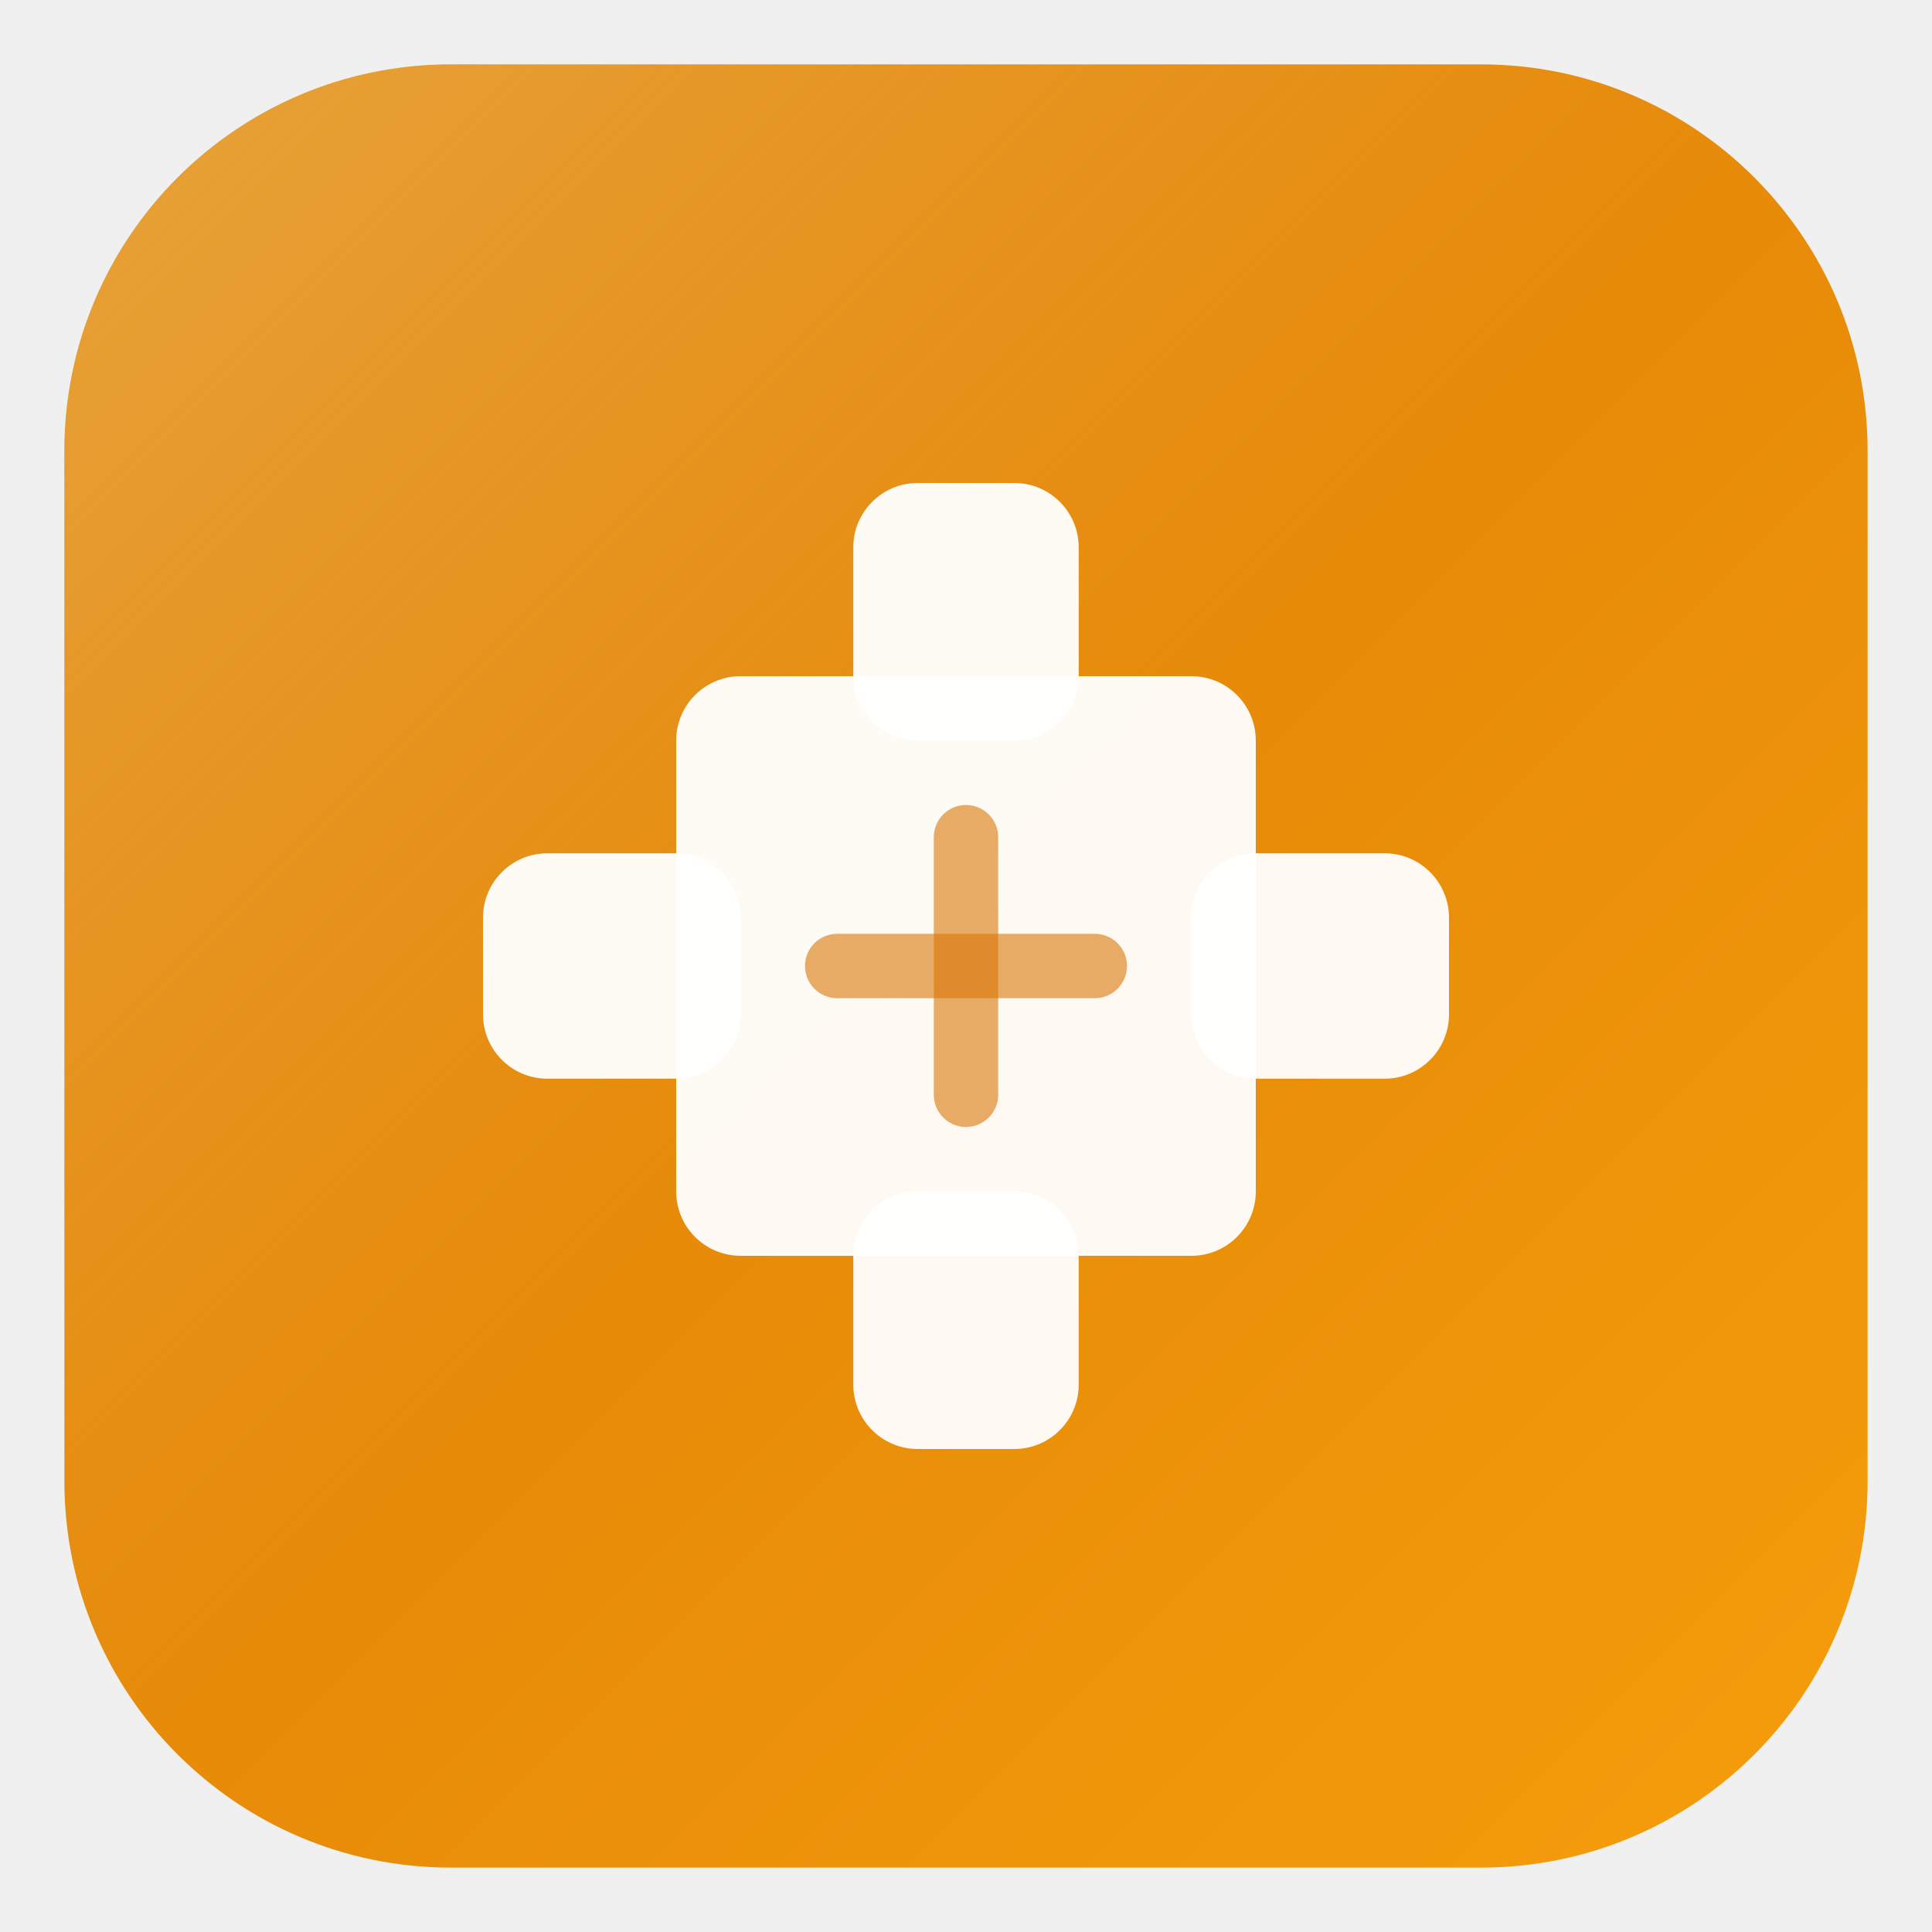
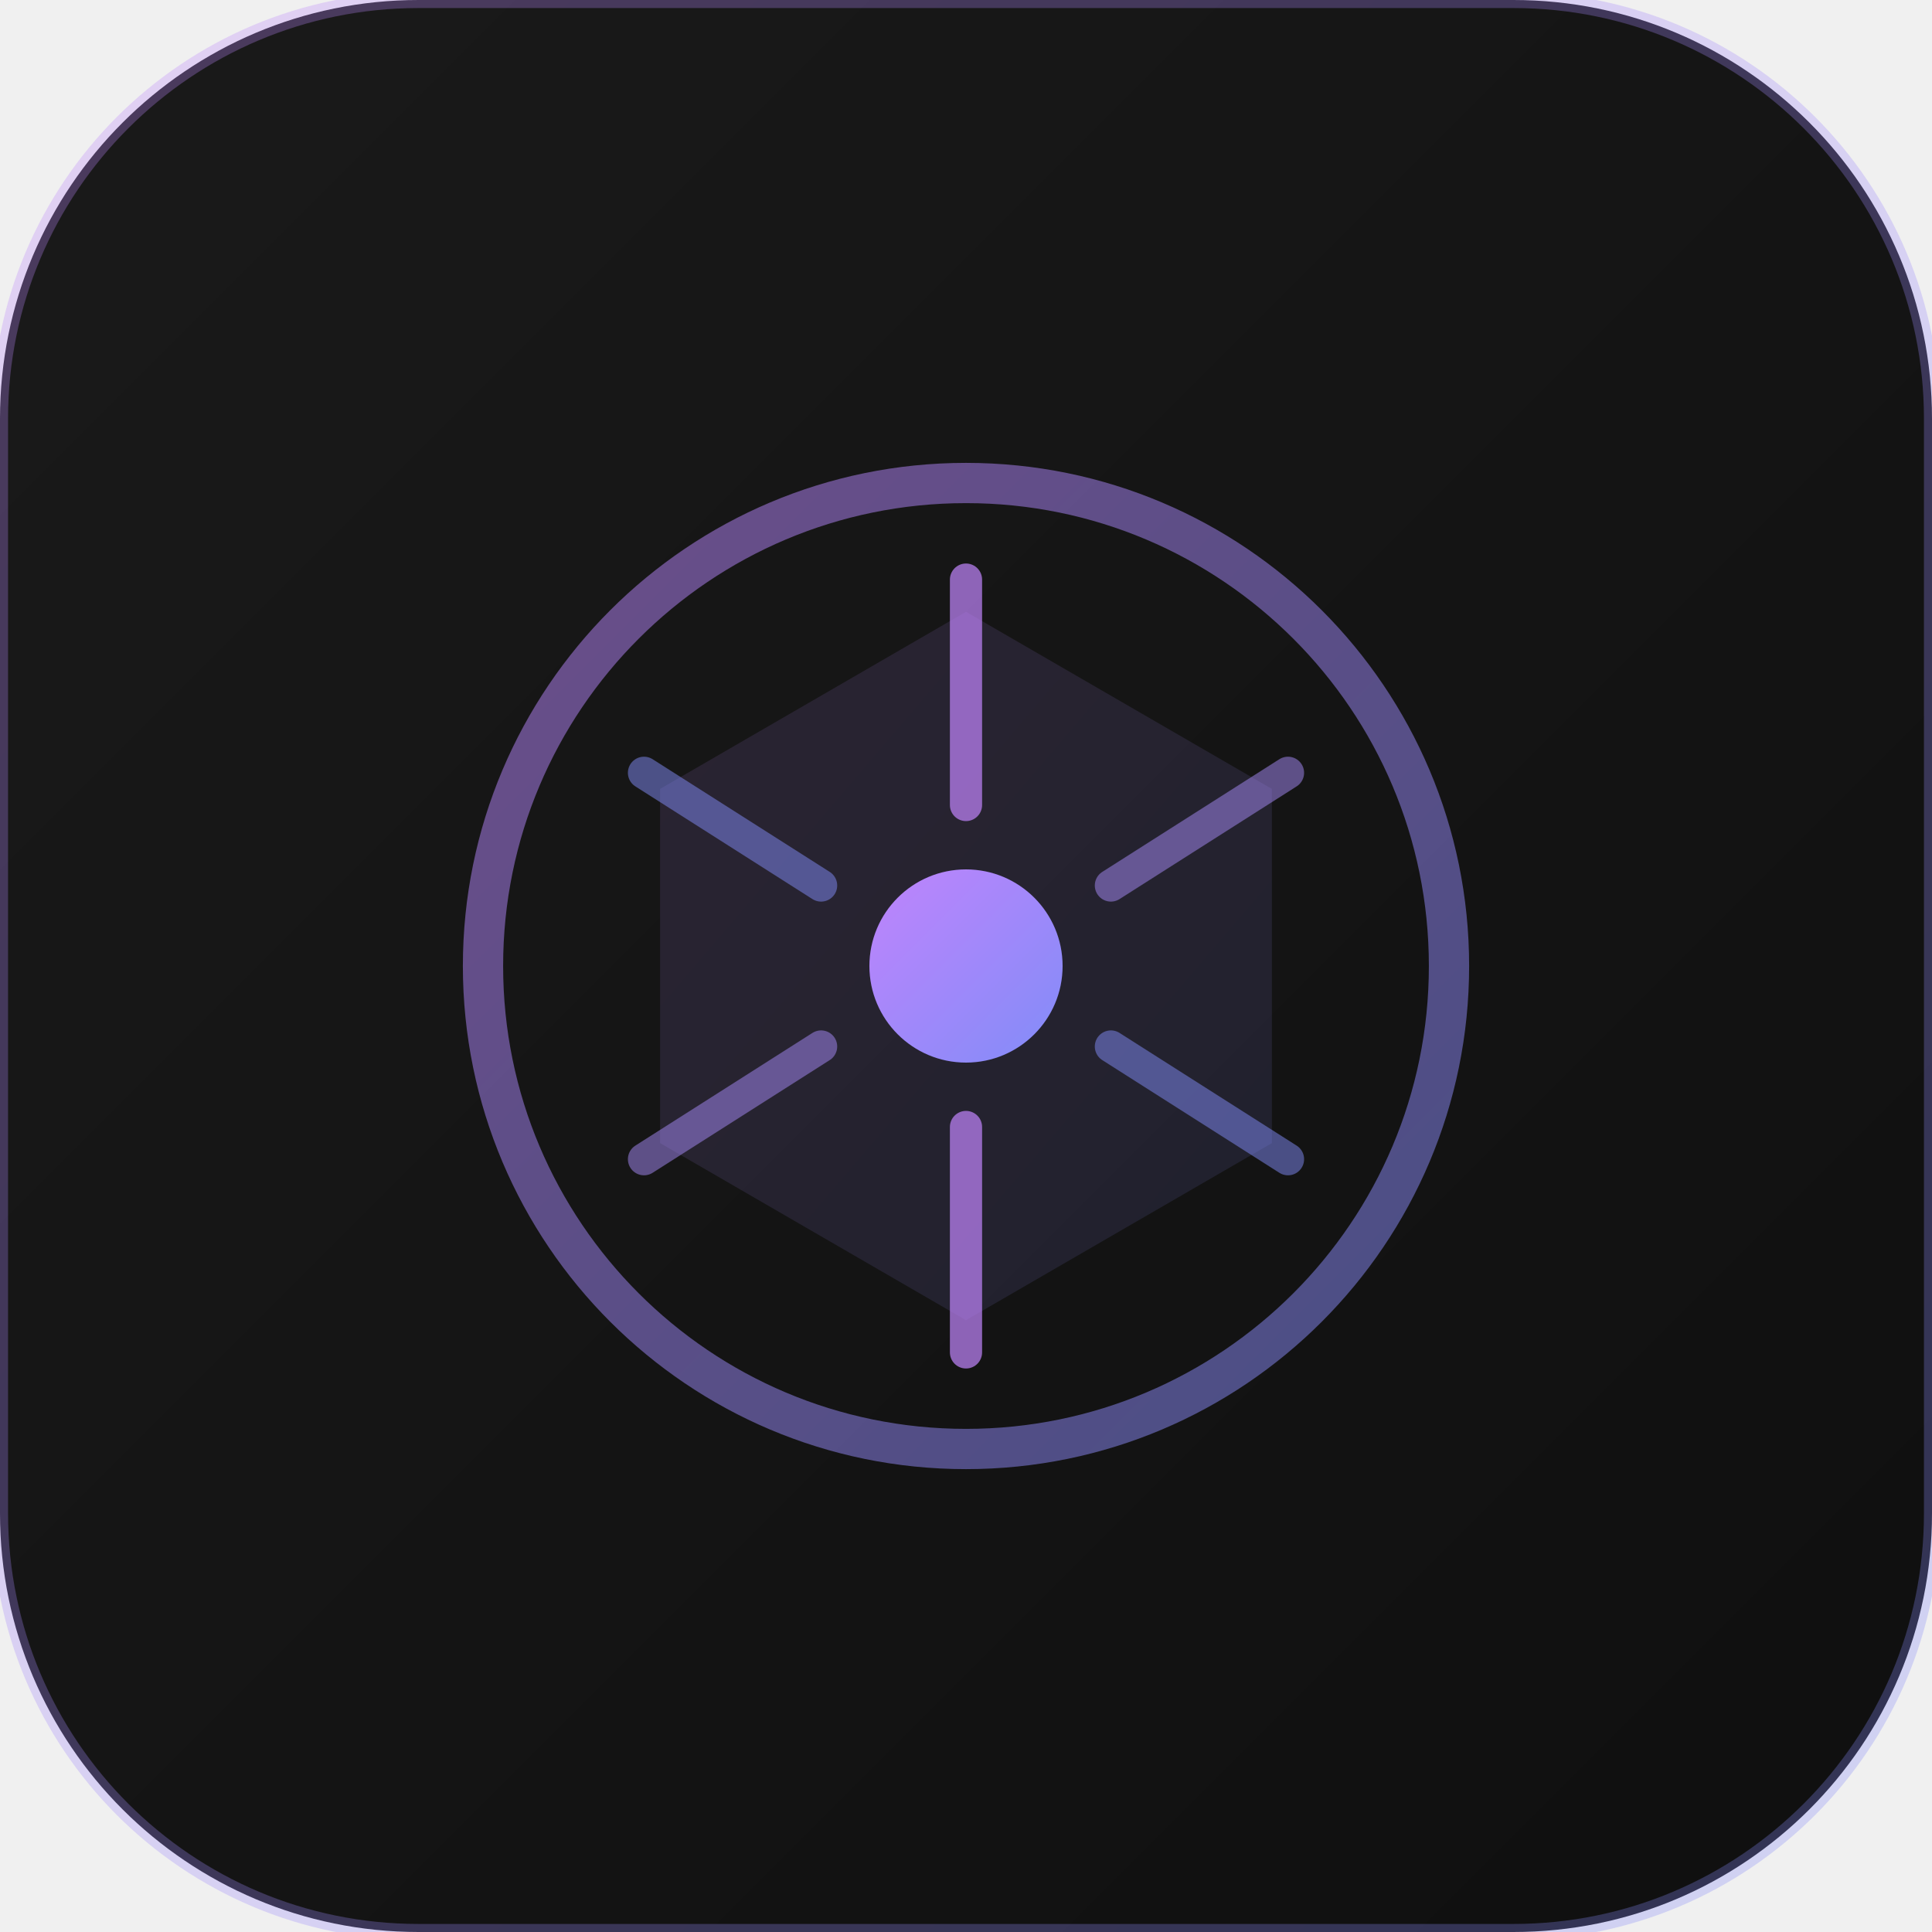
<svg xmlns="http://www.w3.org/2000/svg" viewBox="0 0 120 120" width="120" height="120">
  <defs>
-     <linearGradient id="bg" x1="0%" y1="0%" x2="100%" y2="100%">
-       <stop offset="0%" style="stop-color:#D97706;stop-opacity:1" />
-       <stop offset="100%" style="stop-color:#F59E0B;stop-opacity:1" />
+     <linearGradient id="logoGrad" x1="0%" y1="0%" x2="100%" y2="100%">
+       <stop offset="0%" stop-color="#c084fc" />
+       <stop offset="100%" stop-color="#818cf8" />
    </linearGradient>
-     <linearGradient id="shine" x1="0%" y1="0%" x2="100%" y2="100%">
-       <stop offset="0%" style="stop-color:#FDE68A;stop-opacity:0.4" />
-       <stop offset="50%" style="stop-color:#FDE68A;stop-opacity:0" />
-       <stop offset="100%" style="stop-color:#FDE68A;stop-opacity:0" />
+     <linearGradient id="logoBg" x1="0%" y1="0%" x2="100%" y2="100%">
+       <stop offset="0%" stop-color="#1a1a1a" />
+       <stop offset="100%" stop-color="#0f0f0f" />
    </linearGradient>
  </defs>
-   <rect x="4" y="4" width="112" height="112" rx="24" ry="24" fill="url(#bg)" />
-   <rect x="4" y="4" width="112" height="112" rx="24" ry="24" fill="url(#shine)" />
-   <g transform="translate(60,60)">
-     <rect x="-18" y="-18" width="36" height="36" rx="4" fill="white" opacity="0.95" />
-     <rect x="-7" y="-30" width="14" height="16" rx="4" fill="white" opacity="0.95" />
-     <rect x="14" y="-7" width="16" height="14" rx="4" fill="white" opacity="0.95" />
-     <rect x="-7" y="14" width="14" height="16" rx="4" fill="white" opacity="0.95" />
-     <rect x="-30" y="-7" width="16" height="14" rx="4" fill="white" opacity="0.95" />
-     <rect x="-2" y="-10" width="4" height="20" rx="2" fill="#D97706" opacity="0.6" />
-     <rect x="-10" y="-2" width="20" height="4" rx="2" fill="#D97706" opacity="0.6" />
-   </g>
+   <rect width="120" height="120" rx="26" fill="url(#logoBg)" />
+   <rect width="120" height="120" rx="26" fill="none" stroke="url(#logoGrad)" stroke-width="1" opacity="0.3" />
+   <circle cx="60" cy="60" r="30" fill="none" stroke="url(#logoGrad)" stroke-width="2.5" opacity="0.5" />
+   <polygon points="60,38 79,49 79,71 60,82 41,71 41,49" fill="url(#logoGrad)" opacity="0.12" />
+   <circle cx="60" cy="60" r="6" fill="url(#logoGrad)" />
+   <line x1="60" y1="50" x2="60" y2="36" stroke="#c084fc" stroke-width="2" stroke-linecap="round" opacity="0.7" />
+   <line x1="69" y1="55" x2="80" y2="48" stroke="#a78bfa" stroke-width="2" stroke-linecap="round" opacity="0.5" />
+   <line x1="69" y1="65" x2="80" y2="72" stroke="#818cf8" stroke-width="2" stroke-linecap="round" opacity="0.5" />
+   <line x1="60" y1="70" x2="60" y2="84" stroke="#c084fc" stroke-width="2" stroke-linecap="round" opacity="0.7" />
+   <line x1="51" y1="65" x2="40" y2="72" stroke="#a78bfa" stroke-width="2" stroke-linecap="round" opacity="0.5" />
+   <line x1="51" y1="55" x2="40" y2="48" stroke="#818cf8" stroke-width="2" stroke-linecap="round" opacity="0.5" />
</svg>
